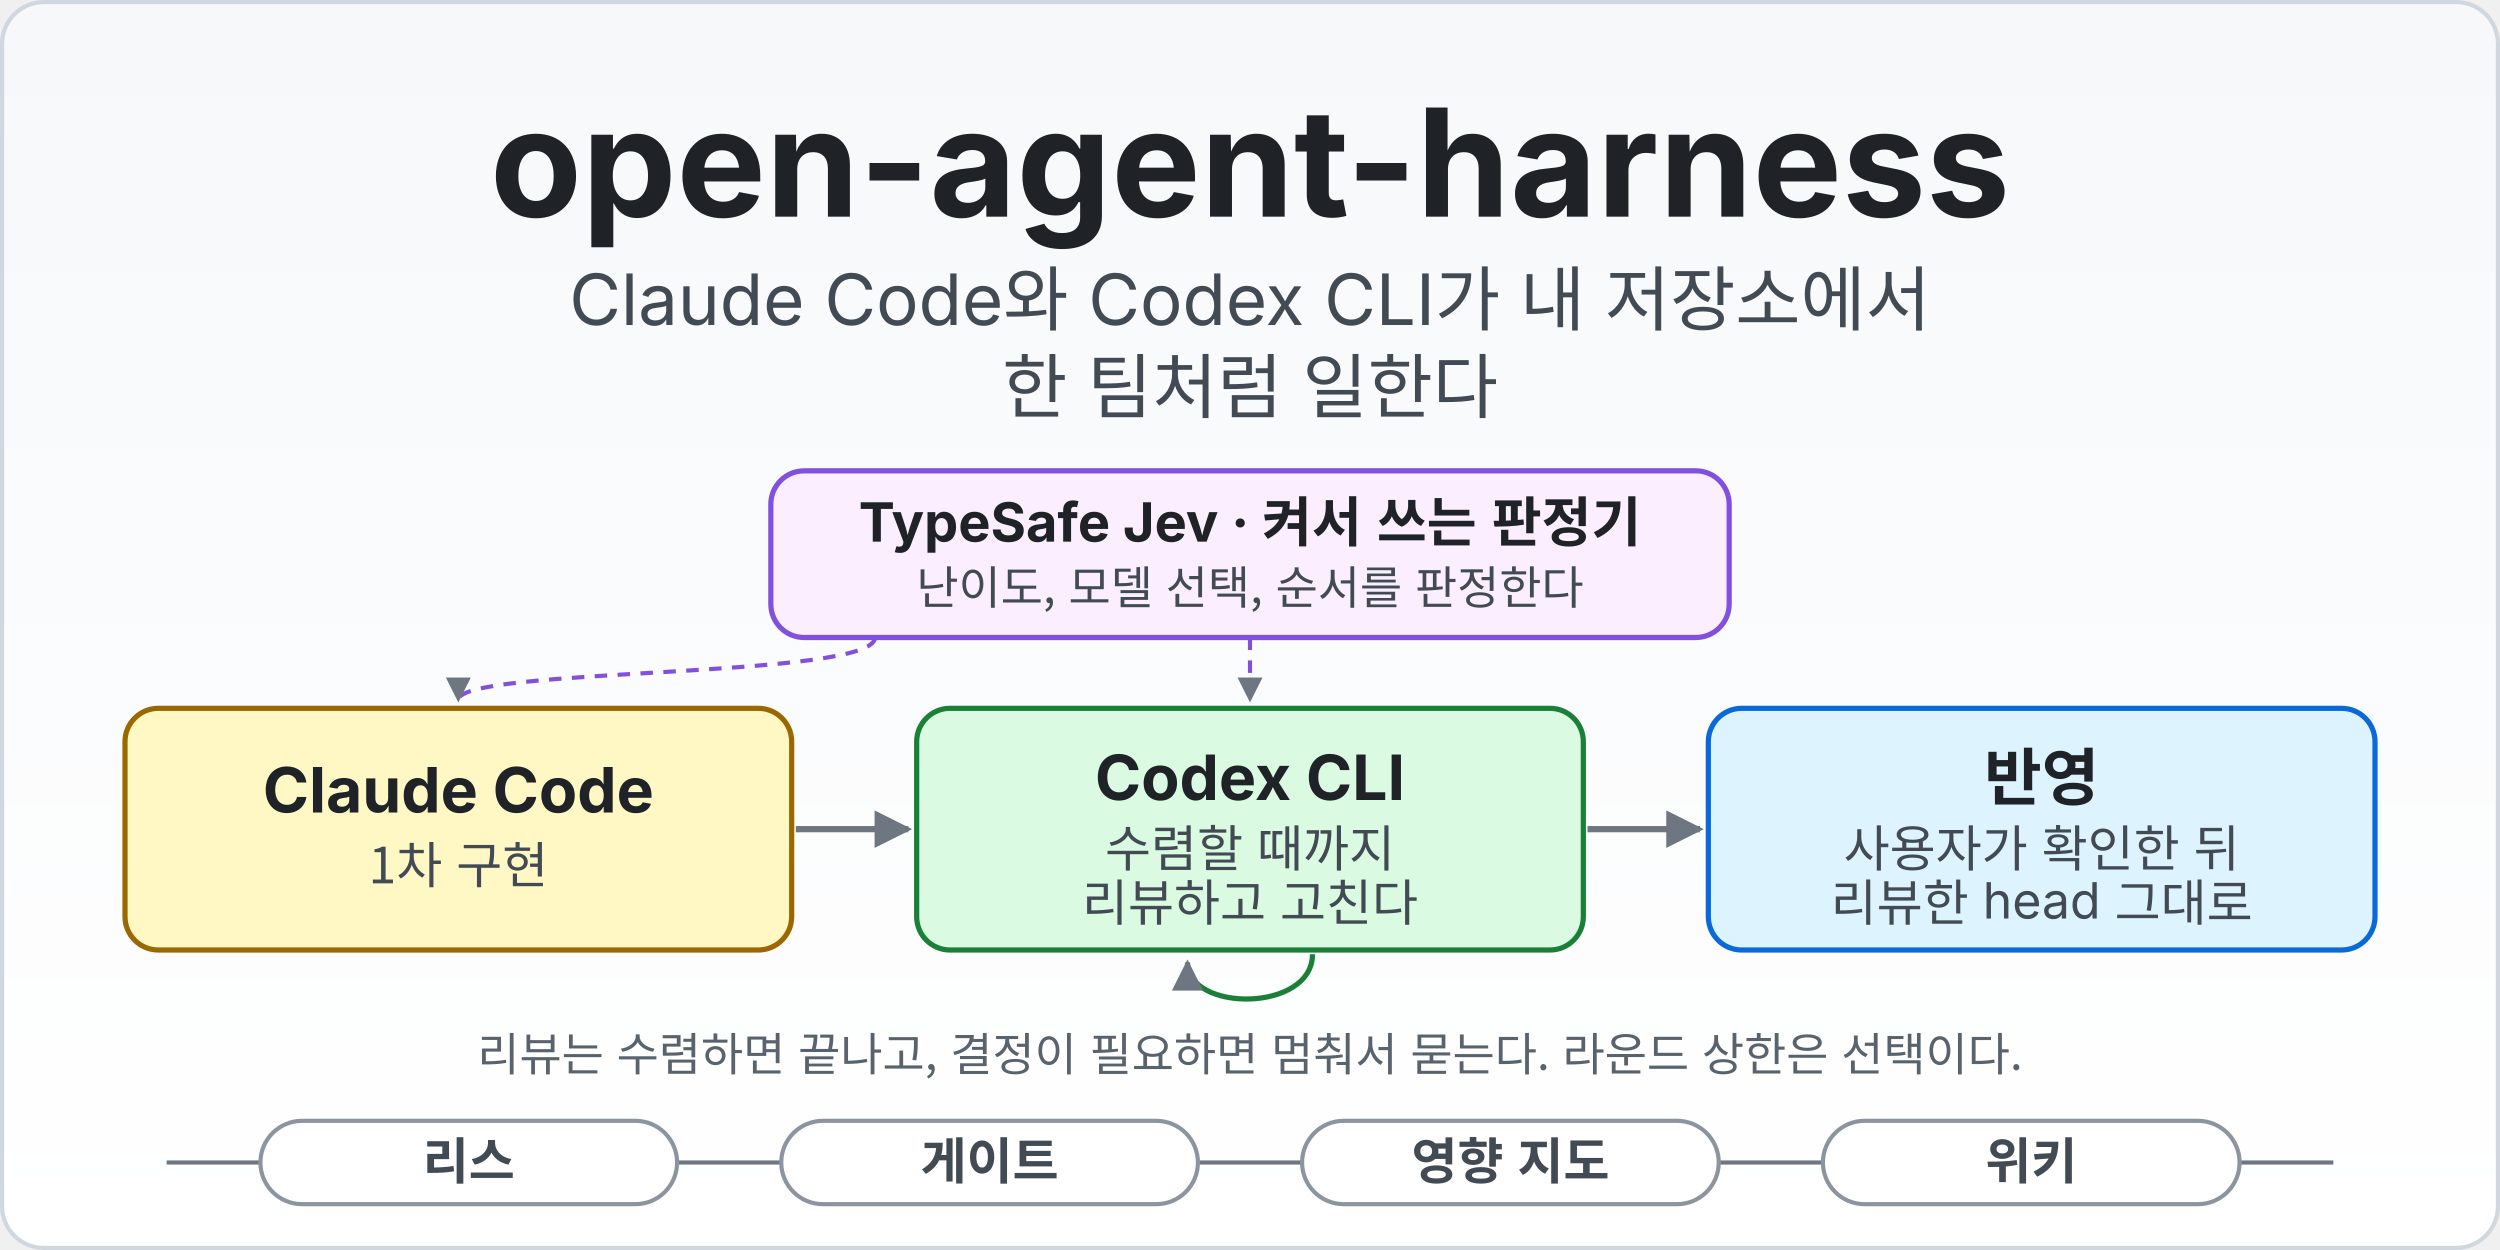
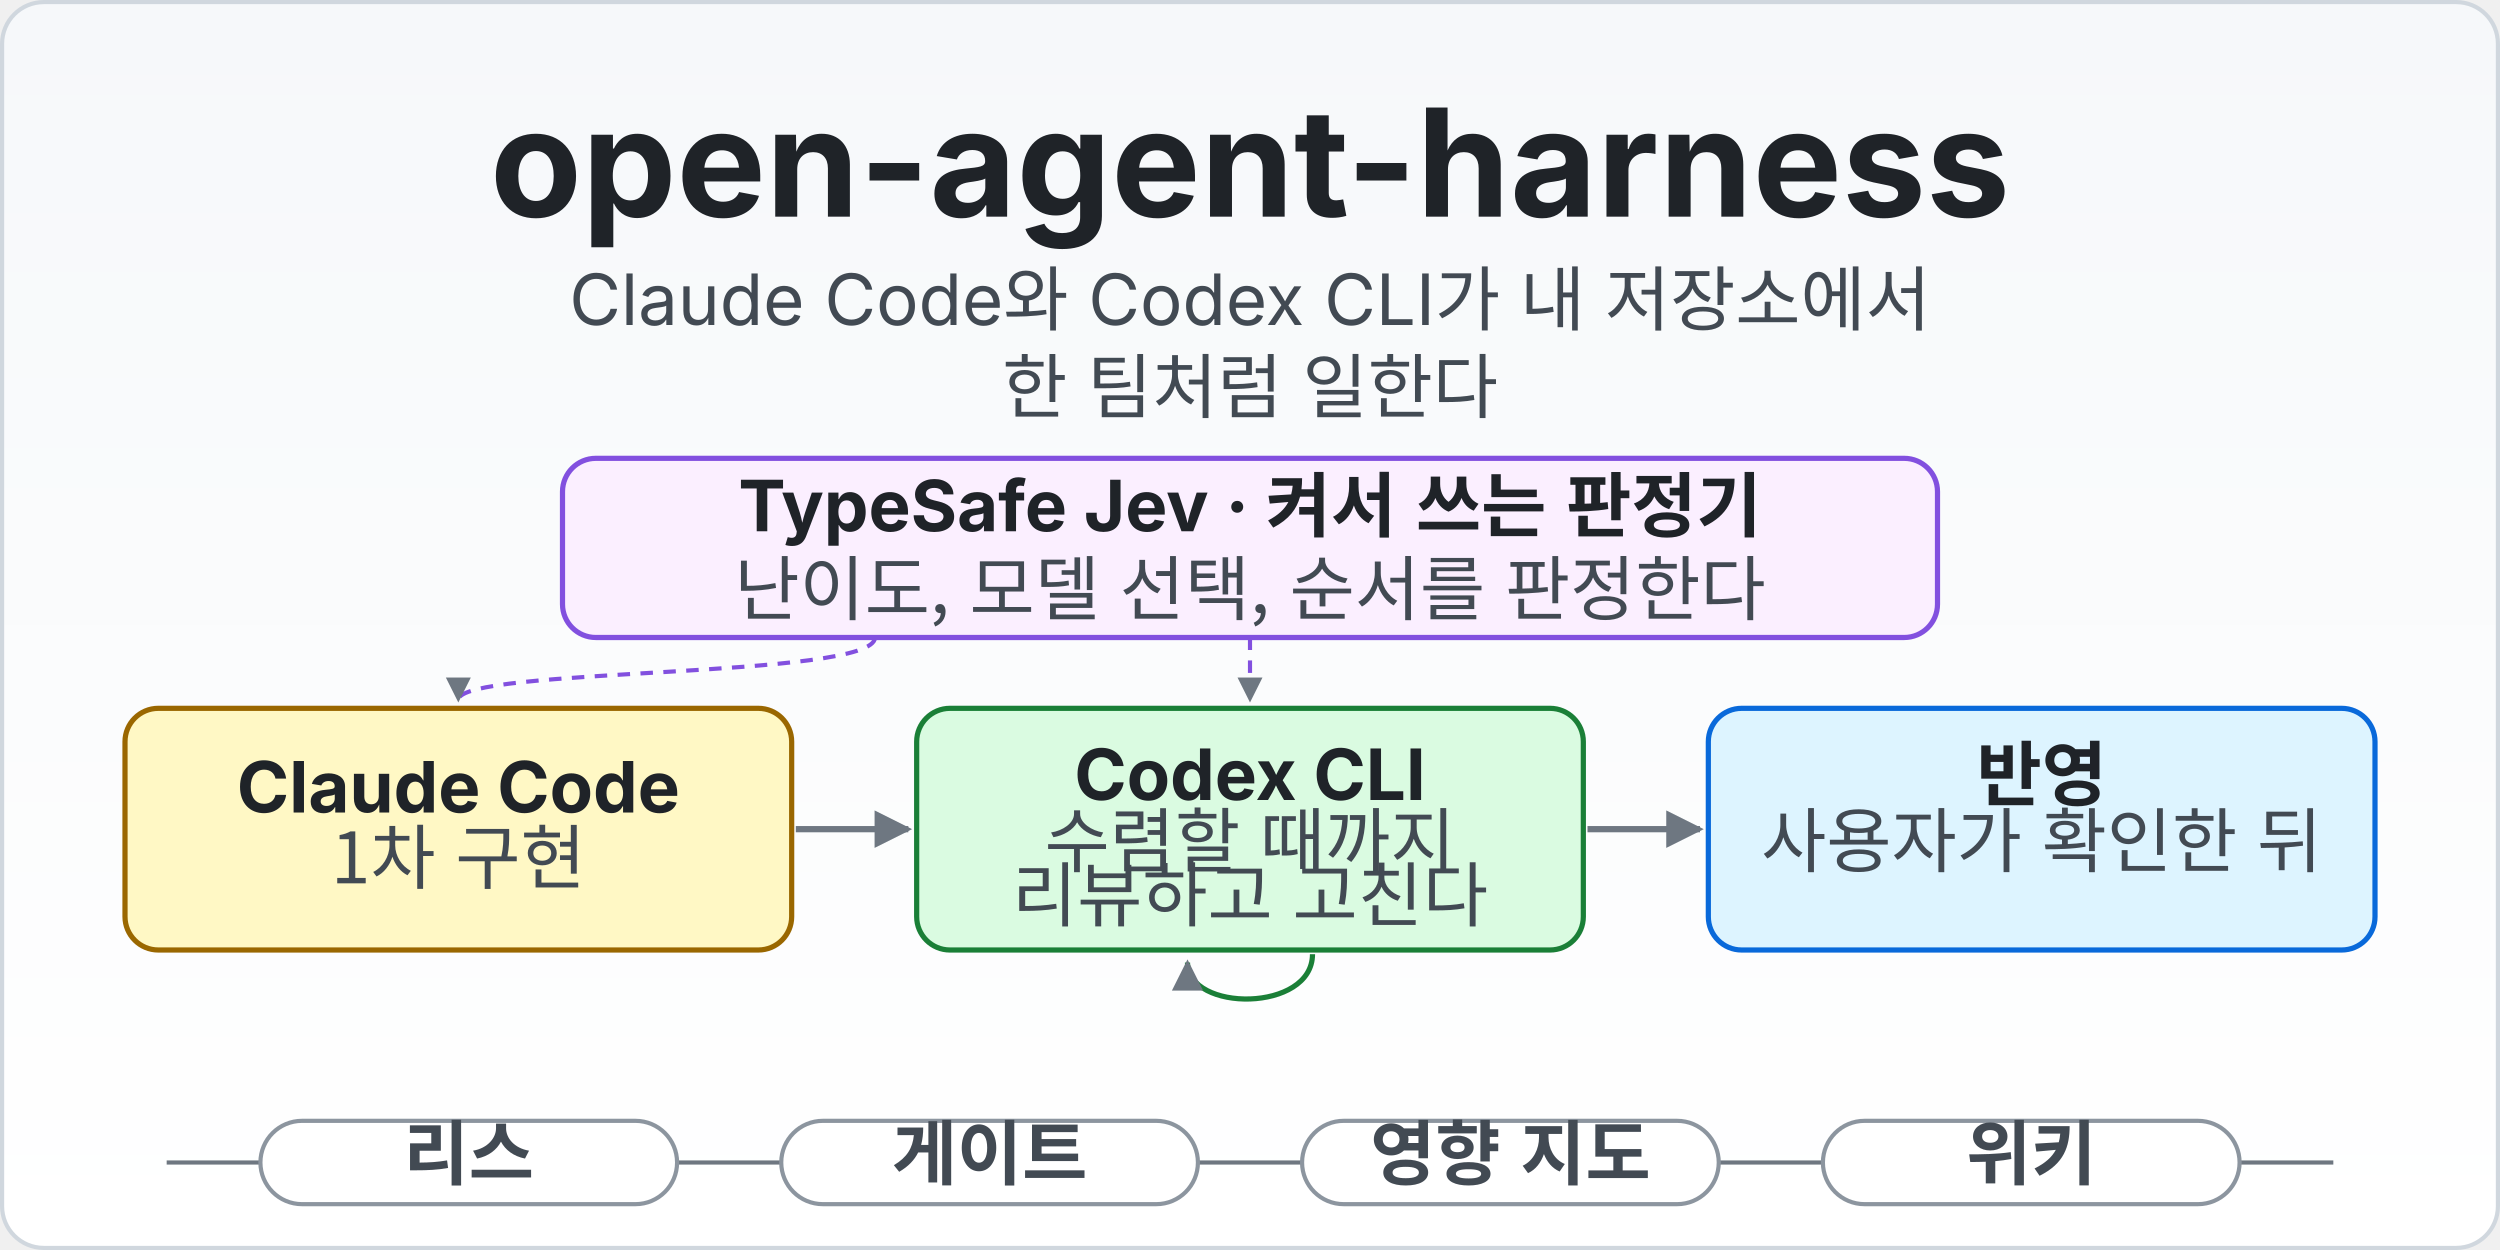
<svg xmlns="http://www.w3.org/2000/svg" width="1200" height="600" viewBox="0 0 1200 600" role="img" aria-labelledby="title desc" xml:lang="ko">
  <defs>
    <linearGradient id="bg" x1="0" y1="0" x2="0" y2="1">
      <stop offset="0" stop-color="#f6f8fa" />
      <stop offset="1" stop-color="#ffffff" />
    </linearGradient>
    <marker id="arrow" viewBox="0 0 10 10" refX="9" refY="5" markerWidth="6" markerHeight="6" orient="auto-start-reverse">
      <path d="M0,0 L10,5 L0,10 z" fill="#6e7781" />
    </marker>
  </defs>
  <style>
text { font-family: -apple-system, BlinkMacSystemFont, "Apple SD Gothic Neo", "Malgun Gothic", "Noto Sans KR", "Segoe UI", sans-serif; text-anchor: middle; }
.title { font-size: 72px; font-weight: 700; fill: #1f2328; }
.pitch { font-size: 34px; fill: #424a53; }
- .jev { font-size: 26px; font-weight: 700; fill: #1f2328; }
- .jevhint { font-size: 22px; fill: #424a53; }
- .name { font-size: 30px; font-weight: 700; fill: #1f2328; }
- .hint { font-size: 24px; fill: #424a53; }
- .note { font-size: 22px; fill: #59636e; }
- .rail { font-size: 24px; font-weight: 600; fill: #424a53; }
+ .jev { font-size: 34px; font-weight: 700; fill: #1f2328; }
+ .jevhint { font-size: 34px; fill: #424a53; }
+ .name { font-size: 34px; font-weight: 700; fill: #1f2328; }
+ .hint { font-size: 34px; fill: #424a53; }
+ .rail { font-size: 34px; font-weight: 600; fill: #424a53; }
</style>
  <rect x="1" y="1" width="1198" height="598" rx="20" fill="url(#bg)" stroke="#d0d7de" stroke-width="2" />
  <text class="title" x="600" y="104">open-agent-harness</text>
  <text class="pitch" x="600" y="156">Claude Code와 Codex CLI가 내 저장소에서</text>
  <text class="pitch" x="600" y="198">한 팀처럼 일한다</text>
-   <rect x="370" y="226" width="460" height="80" rx="16" fill="#fbefff" stroke="#8250df" stroke-width="2.5" />
-   <text class="jev" x="600" y="260">TypeSafe Jev · 켜서 쓰는 판정기</text>
-   <text class="jevhint" x="600" y="290">난이도, 모델 선택, 순서를 판정한다</text>
+   <rect x="270" y="220" width="660" height="86" rx="16" fill="#fbefff" stroke="#8250df" stroke-width="2.5" />
+   <text class="jev" x="600" y="255">TypeSafe Jev · 켜서 쓰는 판정기</text>
+   <text class="jevhint" x="600" y="295">난이도, 모델 선택, 순서를 판정한다</text>
  <path d="M420,306 C420,326 220,320 220,336" fill="none" stroke="#8250df" stroke-width="2" stroke-dasharray="6 5" marker-end="url(#arrow)" />
  <line x1="600" y1="306" x2="600" y2="336" stroke="#8250df" stroke-width="2" stroke-dasharray="6 5" marker-end="url(#arrow)" />
  <rect x="60" y="340" width="320" height="116" rx="16" fill="#fff8c5" stroke="#9a6700" stroke-width="2.5" />
  <text class="name" x="220" y="390">Claude Code</text>
  <text class="hint" x="220" y="424">1차 구현</text>
  <rect x="440" y="340" width="320" height="116" rx="16" fill="#dafbe1" stroke="#1a7f37" stroke-width="2.5" />
  <text class="name" x="600" y="384">Codex CLI</text>
  <text class="hint" x="600" y="416">수렴할 때까지</text>
  <text class="hint" x="600" y="442">리뷰하고 고친다</text>
  <rect x="820" y="340" width="320" height="116" rx="16" fill="#ddf4ff" stroke="#0969da" stroke-width="2.5" />
  <text class="name" x="980" y="384">반영</text>
  <text class="hint" x="980" y="416">사용자가 확인한 뒤</text>
-   <text class="hint" x="980" y="442">리뷰한 head 그대로</text>
  <line x1="382" y1="398" x2="436" y2="398" stroke="#6e7781" stroke-width="3" marker-end="url(#arrow)" />
  <line x1="762" y1="398" x2="816" y2="398" stroke="#6e7781" stroke-width="3" marker-end="url(#arrow)" />
  <path d="M630,458 C630,486 570,486 570,462" fill="none" stroke="#1a7f37" stroke-width="2.5" marker-end="url(#arrow)" />
-   <text class="note" x="600" y="514">리뷰는 수렴하면 끝나고, 결정이 필요하면 멈춰서 묻는다. 라운드 상한은 선택이다.</text>
  <line x1="80" y1="558" x2="1120" y2="558" stroke="#6e7781" stroke-width="2" />
  <rect x="125" y="538" width="200" height="40" rx="20" fill="#ffffff" stroke="#8c959f" stroke-width="2" />
  <text class="rail" x="225" y="566">리스</text>
  <rect x="375" y="538" width="200" height="40" rx="20" fill="#ffffff" stroke="#8c959f" stroke-width="2" />
  <text class="rail" x="475" y="566">게이트</text>
  <rect x="625" y="538" width="200" height="40" rx="20" fill="#ffffff" stroke="#8c959f" stroke-width="2" />
  <text class="rail" x="725" y="566">영향 지도</text>
  <rect x="875" y="538" width="200" height="40" rx="20" fill="#ffffff" stroke="#8c959f" stroke-width="2" />
  <text class="rail" x="975" y="566">위키</text>
</svg>
